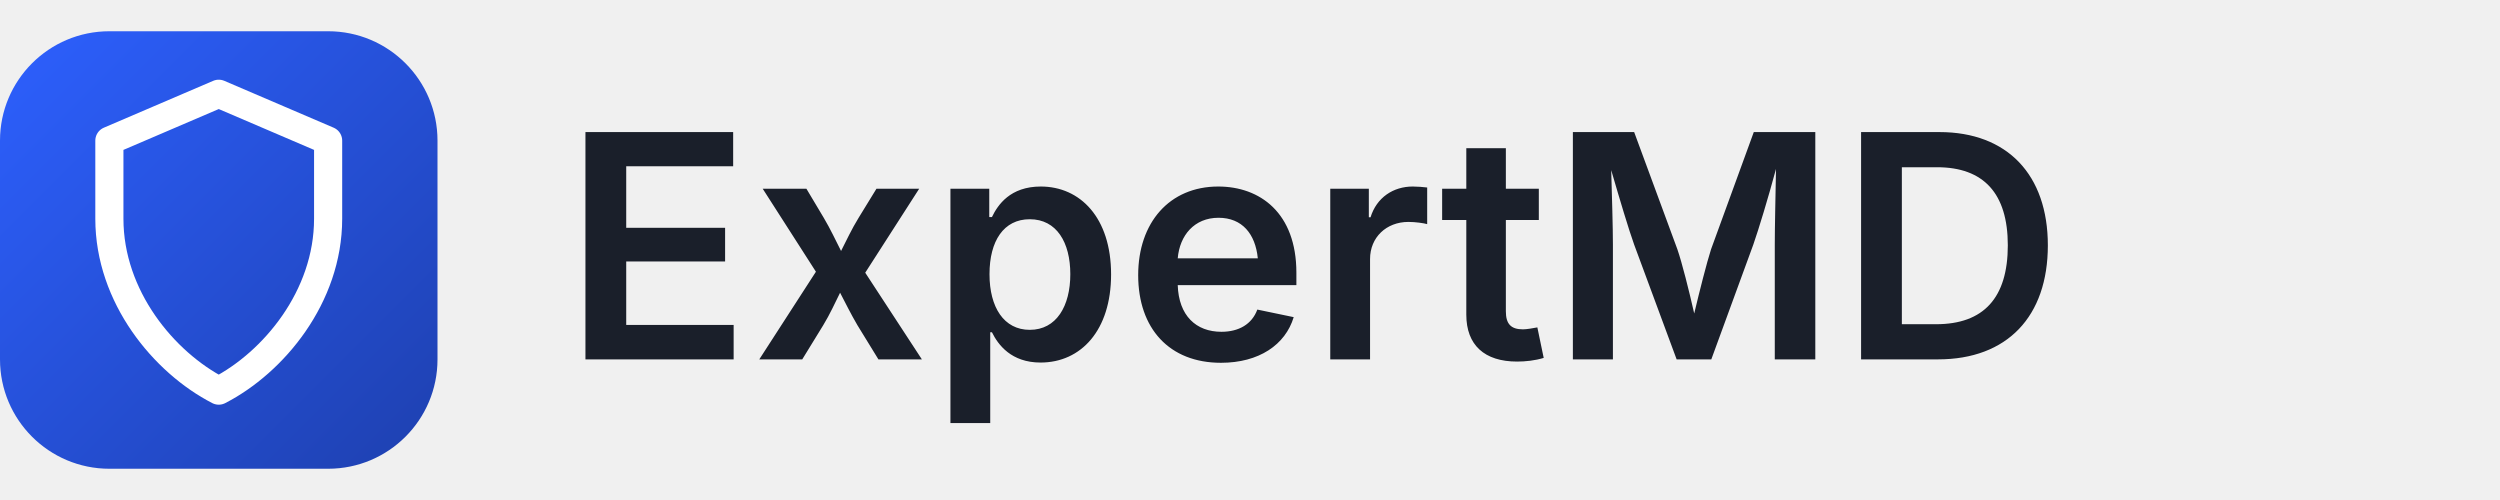
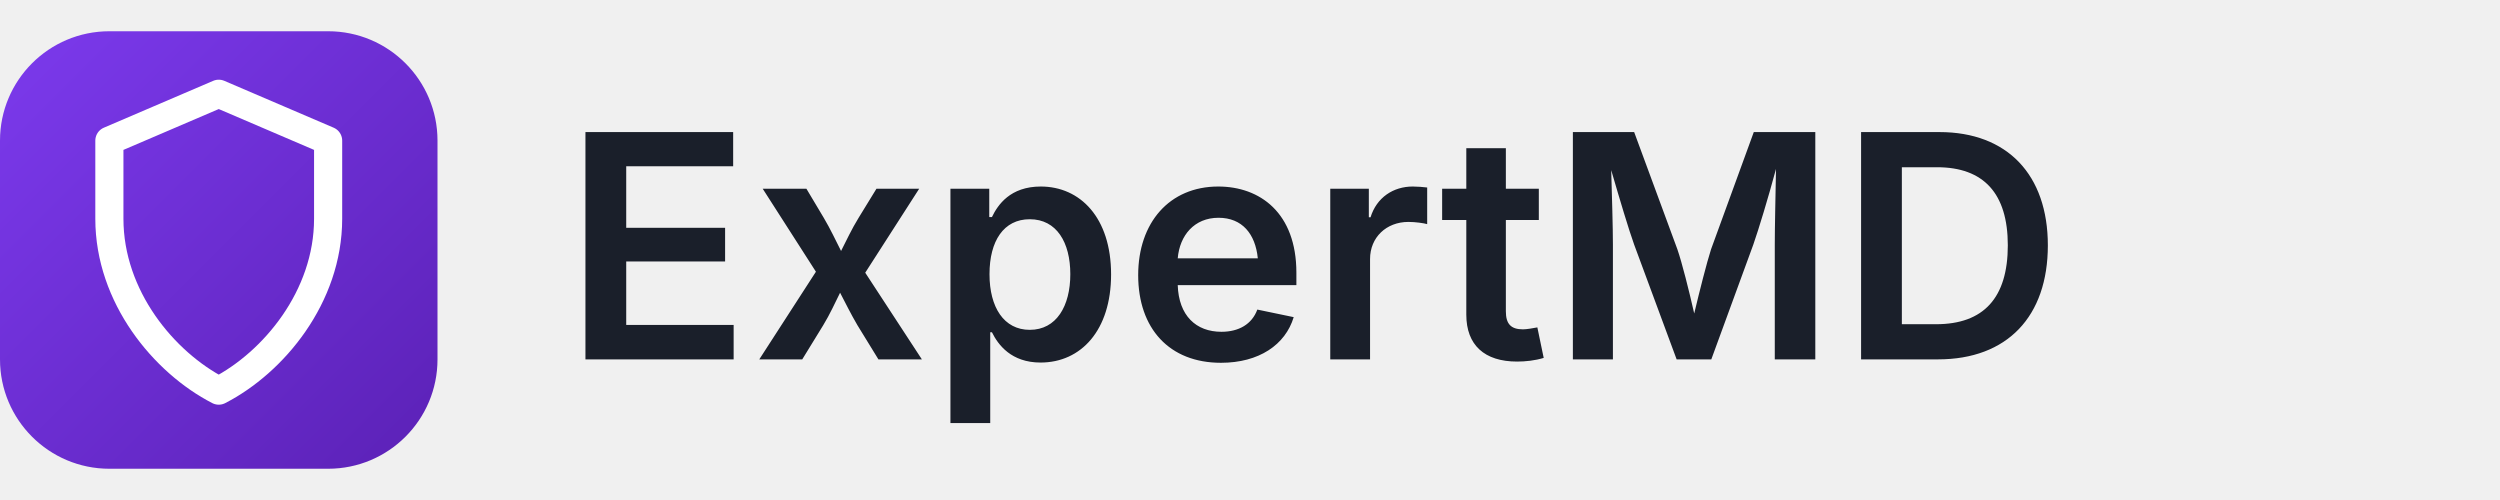
<svg xmlns="http://www.w3.org/2000/svg" viewBox="0 0 160 32" fill="none">
  <rect x="0" y="2" width="28" height="28" rx="7" fill="url(#grad-light)" />
  <path d="M14 6l7 3v5c0 5-3.5 9.2-7 11-3.5-1.8-7-6-7-11V9l7-3z" stroke="white" stroke-width="1.8" stroke-linecap="round" stroke-linejoin="round" fill="none" />
  <text x="36" y="23" font-family="Inter, system-ui, sans-serif" font-weight="600" font-size="20" fill="#1A1F2A">ExpertMD</text>
  <defs>
    <linearGradient id="grad-light" x1="0" y1="2" x2="28" y2="30" gradientUnits="userSpaceOnUse">
-       <stop stop-color="#2D60FF" />
-       <stop offset="1" stop-color="#1E40AF" />
+       <stop stop-color="#7C3AED" />
+       <stop offset="1" stop-color="#5B21B6" />
    </linearGradient>
  </defs>
</svg>
